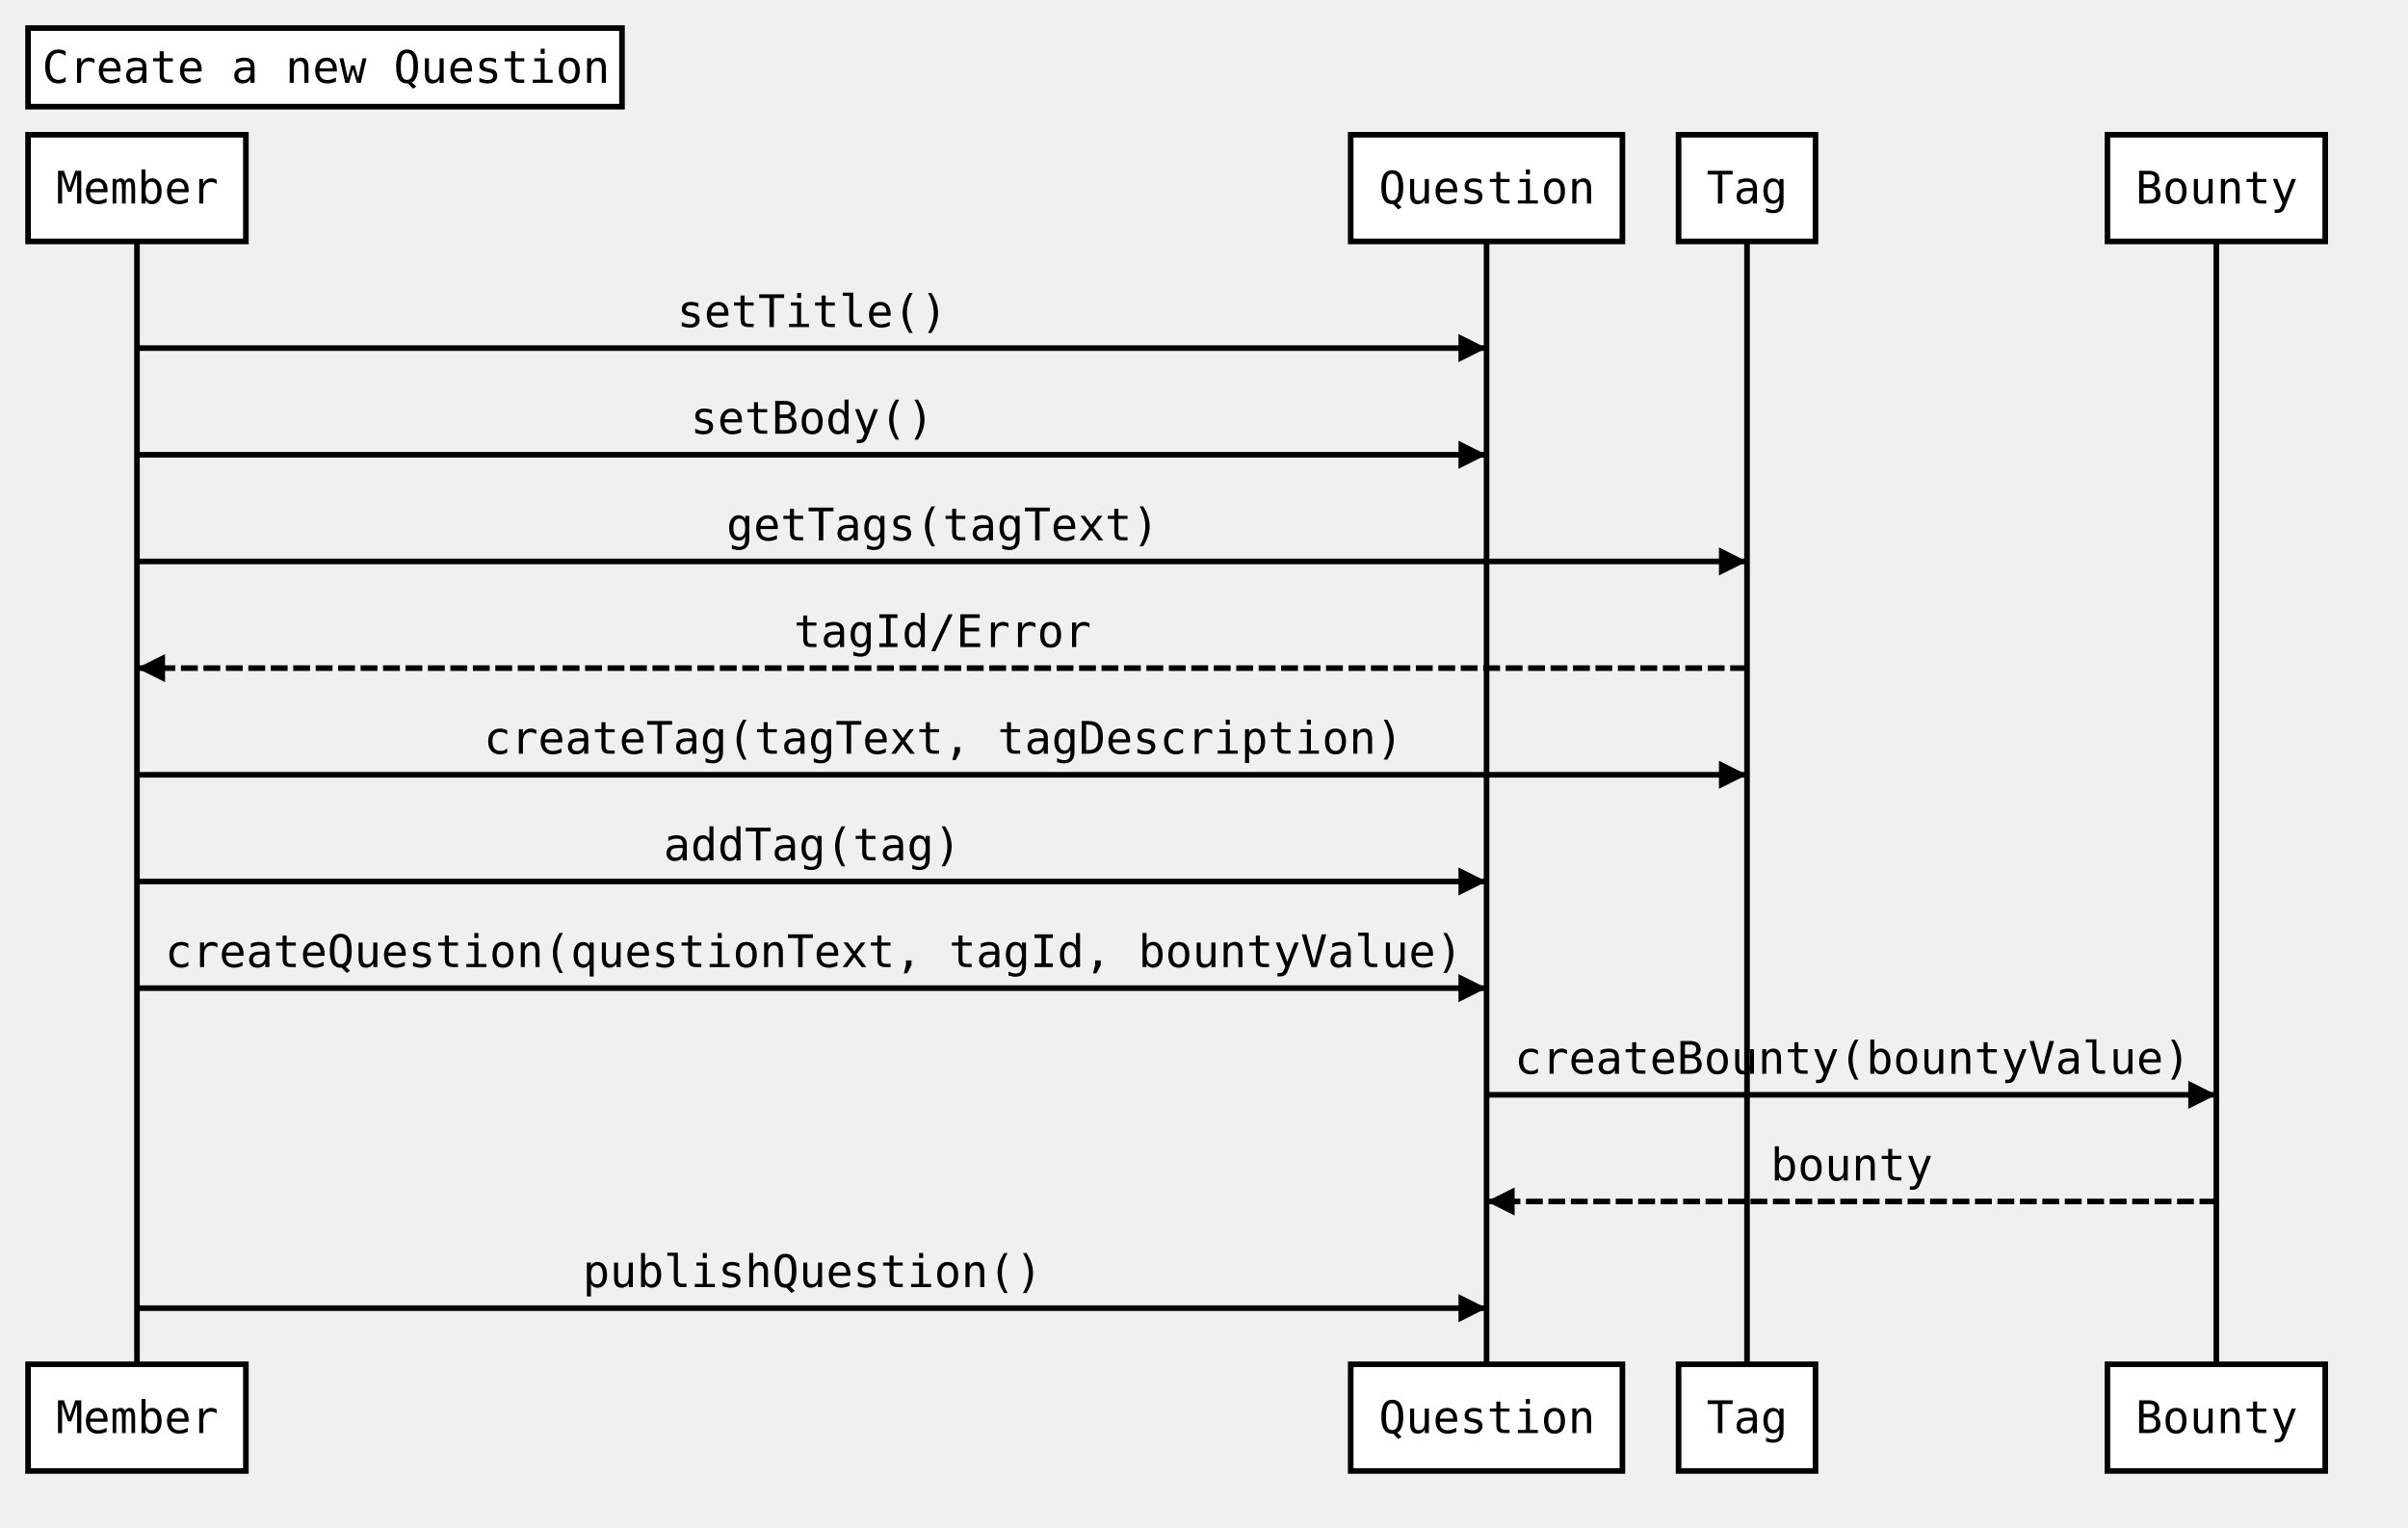
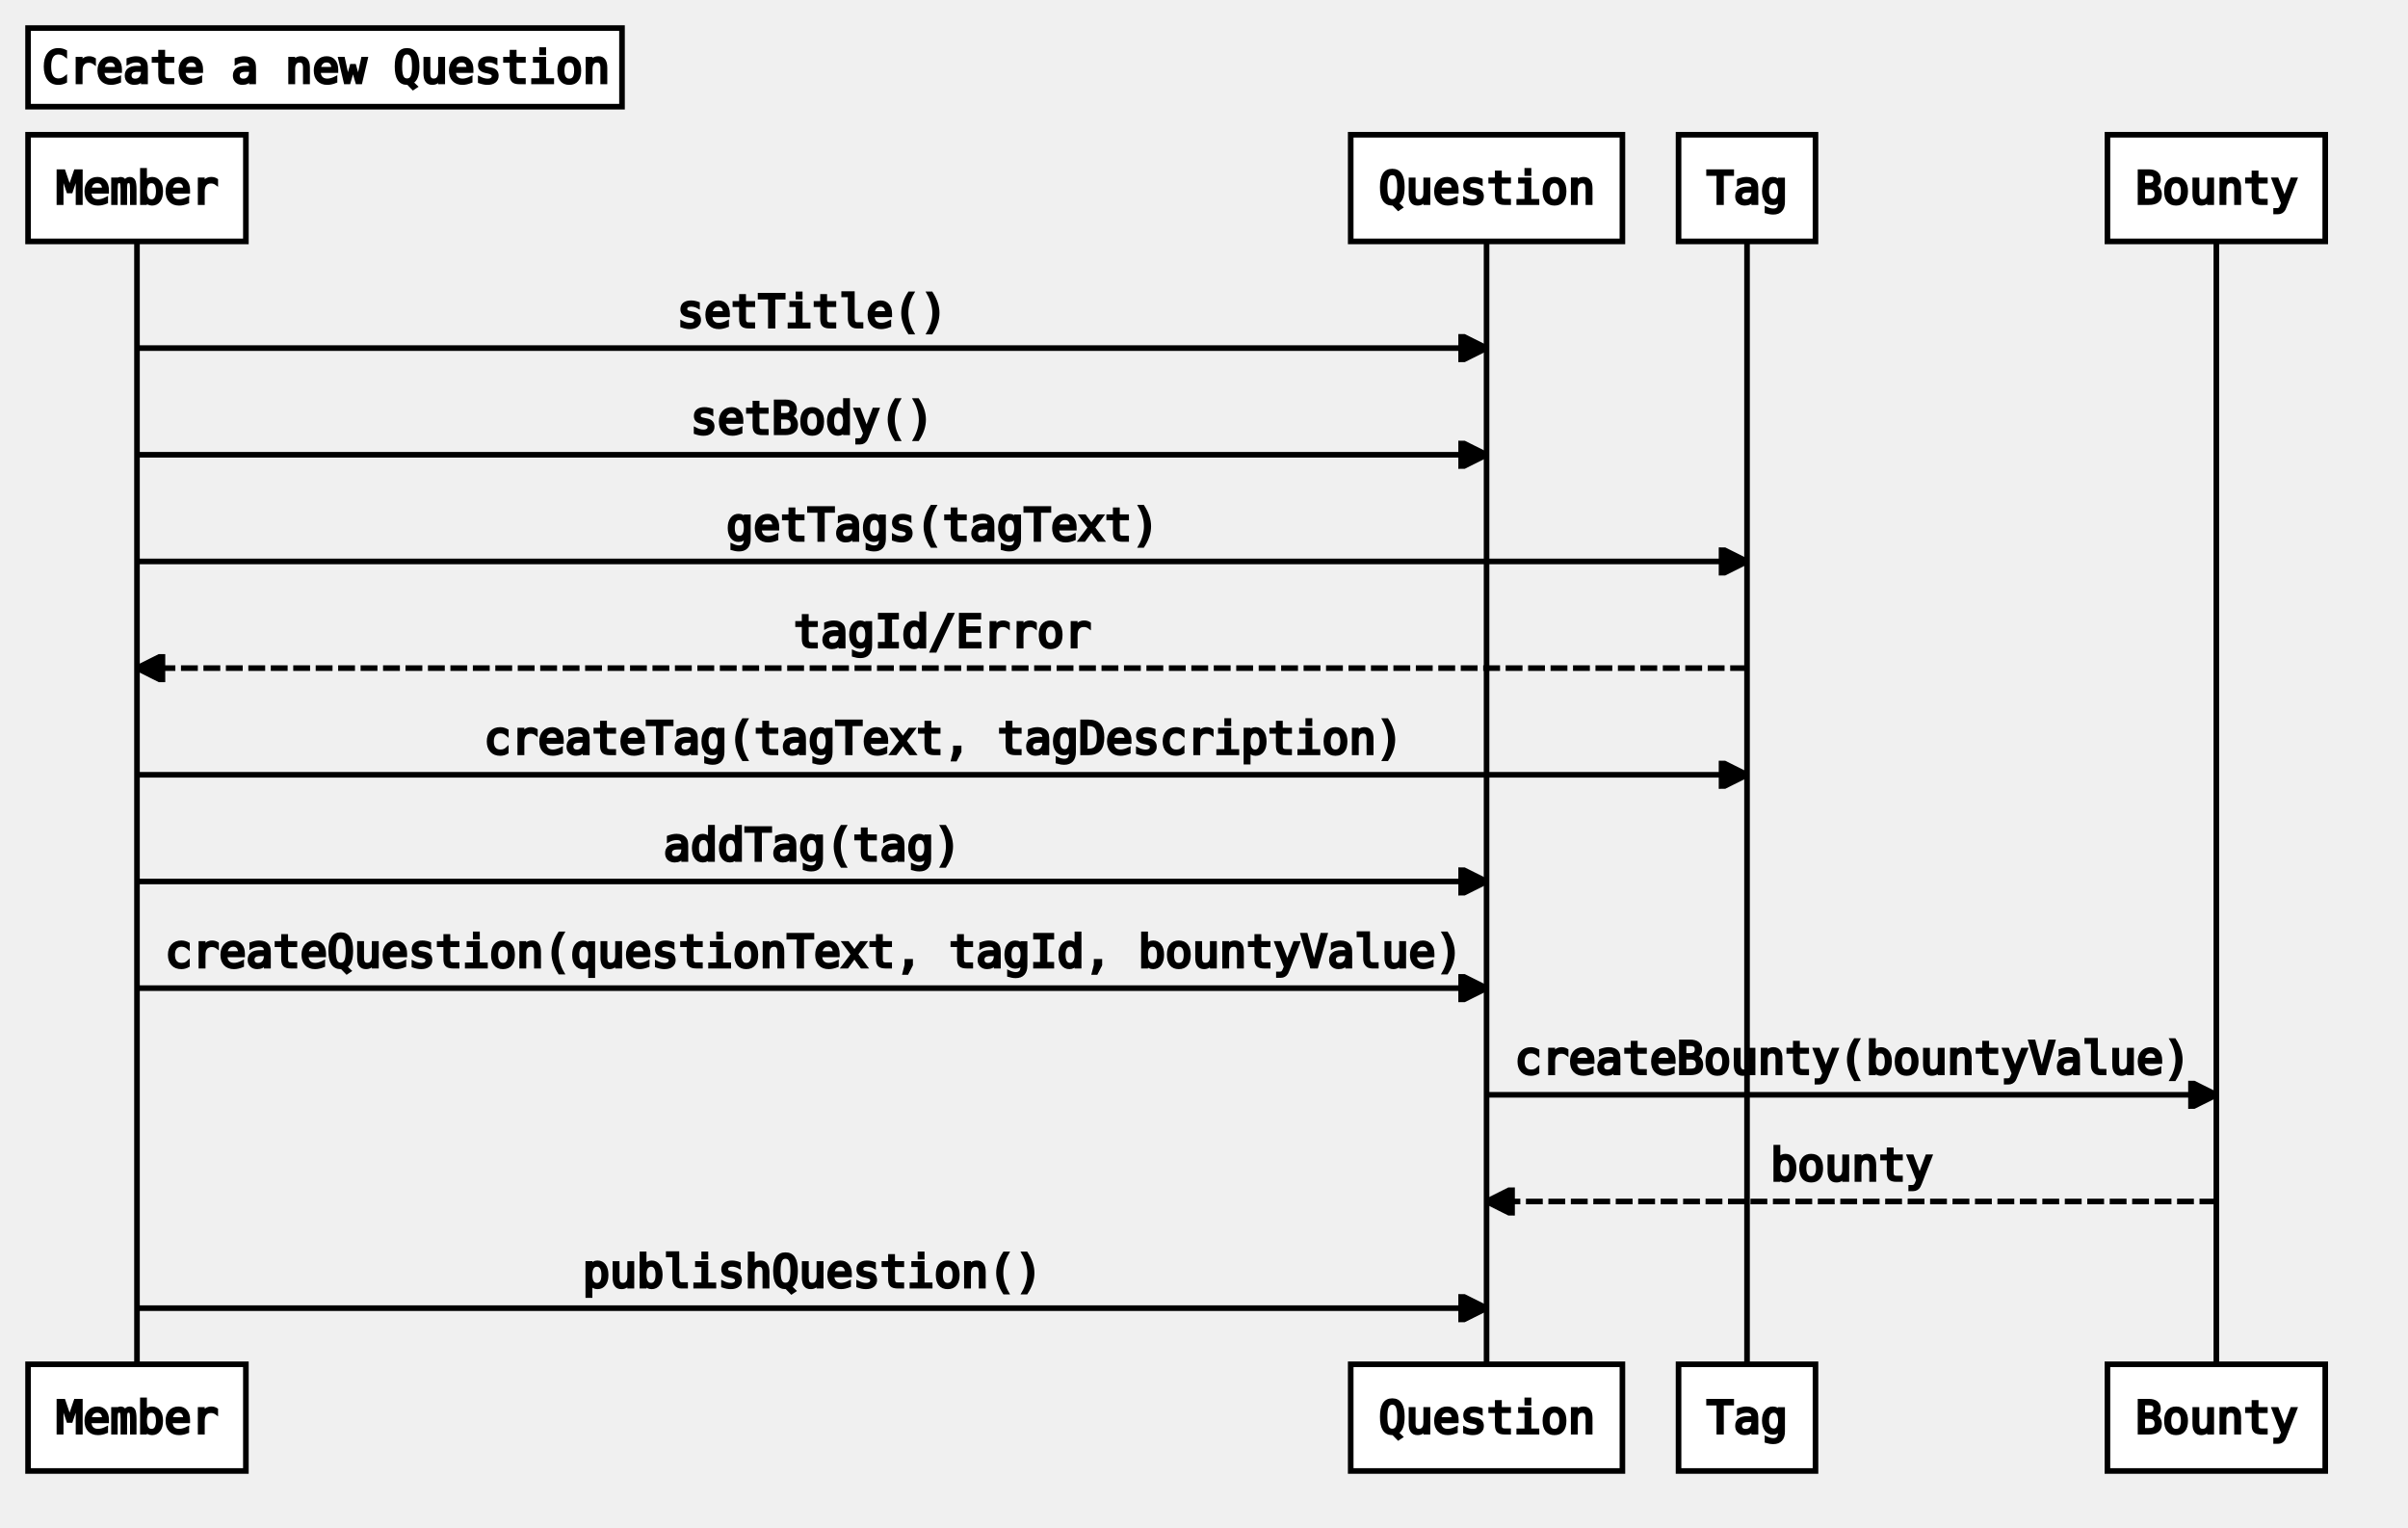
- <svg xmlns="http://www.w3.org/2000/svg" width="858" height="544">
+ <svg xmlns="http://www.w3.org/2000/svg" width="858" height="544" fill="currentColor" stroke="currentColor">
  <source>Title: Create a new Question
Member-&gt;Question: setTitle()
Member-&gt;Question: setBody()
Member-&gt;Tag: getTags(tagText)
Tag--&gt;Member: tagId/Error
Member-&gt;Tag: createTag(tagText, tagDescription)
Member-&gt;Question: addTag(tag)
Member-&gt;Question: createQuestion(questionText, tagId, bountyValue)
Question-&gt;Bounty: createBounty(bountyValue)
Bounty--&gt;Question: bounty
Member-&gt;Question: publishQuestion()





</source>
  <defs>
    <marker viewBox="0 0 5 5" markerWidth="5" markerHeight="5" orient="auto" refX="5" refY="2.5" id="markerArrowBlock">
      <path d="M 0 0 L 5 2.5 L 0 5 z" />
    </marker>
    <marker viewBox="0 0 9.6 16" markerWidth="4" markerHeight="16" orient="auto" refX="9.6" refY="8" id="markerArrowOpen">
      <path d="M 9.6,8 1.92,16 0,13.7 5.76,8 0,2.286 1.92,0 9.6,8 z" />
    </marker>
  </defs>
  <g class="title">
    <rect x="10" y="10" width="211.625" height="28" stroke="#000000" fill="#ffffff" style="stroke-width: 2;" />
    <text x="15" y="29.5" style="font-size: 16px; font-family: &quot;Andale Mono&quot;, monospace;">
      <tspan x="15">Create a new Question</tspan>
    </text>
  </g>
  <g class="actor">
    <rect x="10" y="48" width="77.609" height="38" stroke="#000000" fill="#ffffff" style="stroke-width: 2;" />
    <text x="20" y="72.5" style="font-size: 16px; font-family: &quot;Andale Mono&quot;, monospace;">
      <tspan x="20">Member</tspan>
    </text>
  </g>
  <g class="actor">
    <rect x="10" y="486" width="77.609" height="38" stroke="#000000" fill="#ffffff" style="stroke-width: 2;" />
    <text x="20" y="510.5" style="font-size: 16px; font-family: &quot;Andale Mono&quot;, monospace;">
      <tspan x="20">Member</tspan>
    </text>
  </g>
  <line x1="48.805" x2="48.805" y1="86" y2="486" stroke="#000000" fill="none" style="stroke-width: 2;" />
  <g class="actor">
    <rect x="481.273" y="48" width="96.812" height="38" stroke="#000000" fill="#ffffff" style="stroke-width: 2;" />
    <text x="491.273" y="72.5" style="font-size: 16px; font-family: &quot;Andale Mono&quot;, monospace;">
      <tspan x="491.273">Question</tspan>
    </text>
  </g>
  <g class="actor">
    <rect x="481.273" y="486" width="96.812" height="38" stroke="#000000" fill="#ffffff" style="stroke-width: 2;" />
    <text x="491.273" y="510.5" style="font-size: 16px; font-family: &quot;Andale Mono&quot;, monospace;">
      <tspan x="491.273">Question</tspan>
    </text>
  </g>
  <line x1="529.68" x2="529.68" y1="86" y2="486" stroke="#000000" fill="none" style="stroke-width: 2;" />
  <g class="actor">
    <rect x="598.086" y="48" width="48.797" height="38" stroke="#000000" fill="#ffffff" style="stroke-width: 2;" />
    <text x="608.086" y="72.5" style="font-size: 16px; font-family: &quot;Andale Mono&quot;, monospace;">
      <tspan x="608.086">Tag</tspan>
    </text>
  </g>
  <g class="actor">
    <rect x="598.086" y="486" width="48.797" height="38" stroke="#000000" fill="#ffffff" style="stroke-width: 2;" />
    <text x="608.086" y="510.5" style="font-size: 16px; font-family: &quot;Andale Mono&quot;, monospace;">
      <tspan x="608.086">Tag</tspan>
    </text>
  </g>
  <line x1="622.484" x2="622.484" y1="86" y2="486" stroke="#000000" fill="none" style="stroke-width: 2;" />
  <g class="actor">
    <rect x="750.906" y="48" width="77.609" height="38" stroke="#000000" fill="#ffffff" style="stroke-width: 2;" />
    <text x="760.906" y="72.5" style="font-size: 16px; font-family: &quot;Andale Mono&quot;, monospace;">
      <tspan x="760.906">Bounty</tspan>
    </text>
  </g>
  <g class="actor">
    <rect x="750.906" y="486" width="77.609" height="38" stroke="#000000" fill="#ffffff" style="stroke-width: 2;" />
    <text x="760.906" y="510.5" style="font-size: 16px; font-family: &quot;Andale Mono&quot;, monospace;">
      <tspan x="760.906">Bounty</tspan>
    </text>
  </g>
  <line x1="789.711" x2="789.711" y1="86" y2="486" stroke="#000000" fill="none" style="stroke-width: 2;" />
  <g class="signal">
    <text x="241.234" y="116.5" style="font-size: 16px; font-family: &quot;Andale Mono&quot;, monospace;">
      <tspan x="241.234">setTitle()</tspan>
    </text>
    <line x1="48.805" x2="529.68" y1="124" y2="124" stroke="#000000" fill="none" style="stroke-width: 2; marker-end: url(&quot;#markerArrowBlock&quot;);" />
  </g>
  <g class="signal">
    <text x="246.039" y="154.5" style="font-size: 16px; font-family: &quot;Andale Mono&quot;, monospace;">
      <tspan x="246.039">setBody()</tspan>
    </text>
    <line x1="48.805" x2="529.68" y1="162" y2="162" stroke="#000000" fill="none" style="stroke-width: 2; marker-end: url(&quot;#markerArrowBlock&quot;);" />
  </g>
  <g class="signal">
    <text x="258.832" y="192.5" style="font-size: 16px; font-family: &quot;Andale Mono&quot;, monospace;">
      <tspan x="258.832">getTags(tagText)</tspan>
    </text>
    <line x1="48.805" x2="622.484" y1="200" y2="200" stroke="#000000" fill="none" style="stroke-width: 2; marker-end: url(&quot;#markerArrowBlock&quot;);" />
  </g>
  <g class="signal">
    <text x="282.84" y="230.5" style="font-size: 16px; font-family: &quot;Andale Mono&quot;, monospace;">
      <tspan x="282.84">tagId/Error</tspan>
    </text>
    <line x1="622.484" x2="48.805" y1="238" y2="238" stroke="#000000" fill="none" style="stroke-width: 2; stroke-dasharray: 6, 2; marker-end: url(&quot;#markerArrowBlock&quot;);" />
  </g>
  <g class="signal">
    <text x="172.418" y="268.5" style="font-size: 16px; font-family: &quot;Andale Mono&quot;, monospace;">
      <tspan x="172.418">createTag(tagText, tagDescription)</tspan>
    </text>
    <line x1="48.805" x2="622.484" y1="276" y2="276" stroke="#000000" fill="none" style="stroke-width: 2; marker-end: url(&quot;#markerArrowBlock&quot;);" />
  </g>
  <g class="signal">
    <text x="236.438" y="306.5" style="font-size: 16px; font-family: &quot;Andale Mono&quot;, monospace;">
      <tspan x="236.438">addTag(tag)</tspan>
    </text>
    <line x1="48.805" x2="529.68" y1="314" y2="314" stroke="#000000" fill="none" style="stroke-width: 2; marker-end: url(&quot;#markerArrowBlock&quot;);" />
  </g>
  <g class="signal">
    <text x="58.805" y="344.5" style="font-size: 16px; font-family: &quot;Andale Mono&quot;, monospace;">
      <tspan x="58.805">createQuestion(questionText, tagId, bountyValue)</tspan>
    </text>
    <line x1="48.805" x2="529.68" y1="352" y2="352" stroke="#000000" fill="none" style="stroke-width: 2; marker-end: url(&quot;#markerArrowBlock&quot;);" />
  </g>
  <g class="signal">
    <text x="539.68" y="382.5" style="font-size: 16px; font-family: &quot;Andale Mono&quot;, monospace;">
      <tspan x="539.68">createBounty(bountyValue)</tspan>
    </text>
    <line x1="529.68" x2="789.711" y1="390" y2="390" stroke="#000000" fill="none" style="stroke-width: 2; marker-end: url(&quot;#markerArrowBlock&quot;);" />
  </g>
  <g class="signal">
    <text x="630.891" y="420.5" style="font-size: 16px; font-family: &quot;Andale Mono&quot;, monospace;">
      <tspan x="630.891">bounty</tspan>
    </text>
    <line x1="789.711" x2="529.68" y1="428" y2="428" stroke="#000000" fill="none" style="stroke-width: 2; stroke-dasharray: 6, 2; marker-end: url(&quot;#markerArrowBlock&quot;);" />
  </g>
  <g class="signal">
    <text x="207.633" y="458.5" style="font-size: 16px; font-family: &quot;Andale Mono&quot;, monospace;">
      <tspan x="207.633">publishQuestion()</tspan>
    </text>
    <line x1="48.805" x2="529.68" y1="466" y2="466" stroke="#000000" fill="none" style="stroke-width: 2; marker-end: url(&quot;#markerArrowBlock&quot;);" />
  </g>
</svg>
